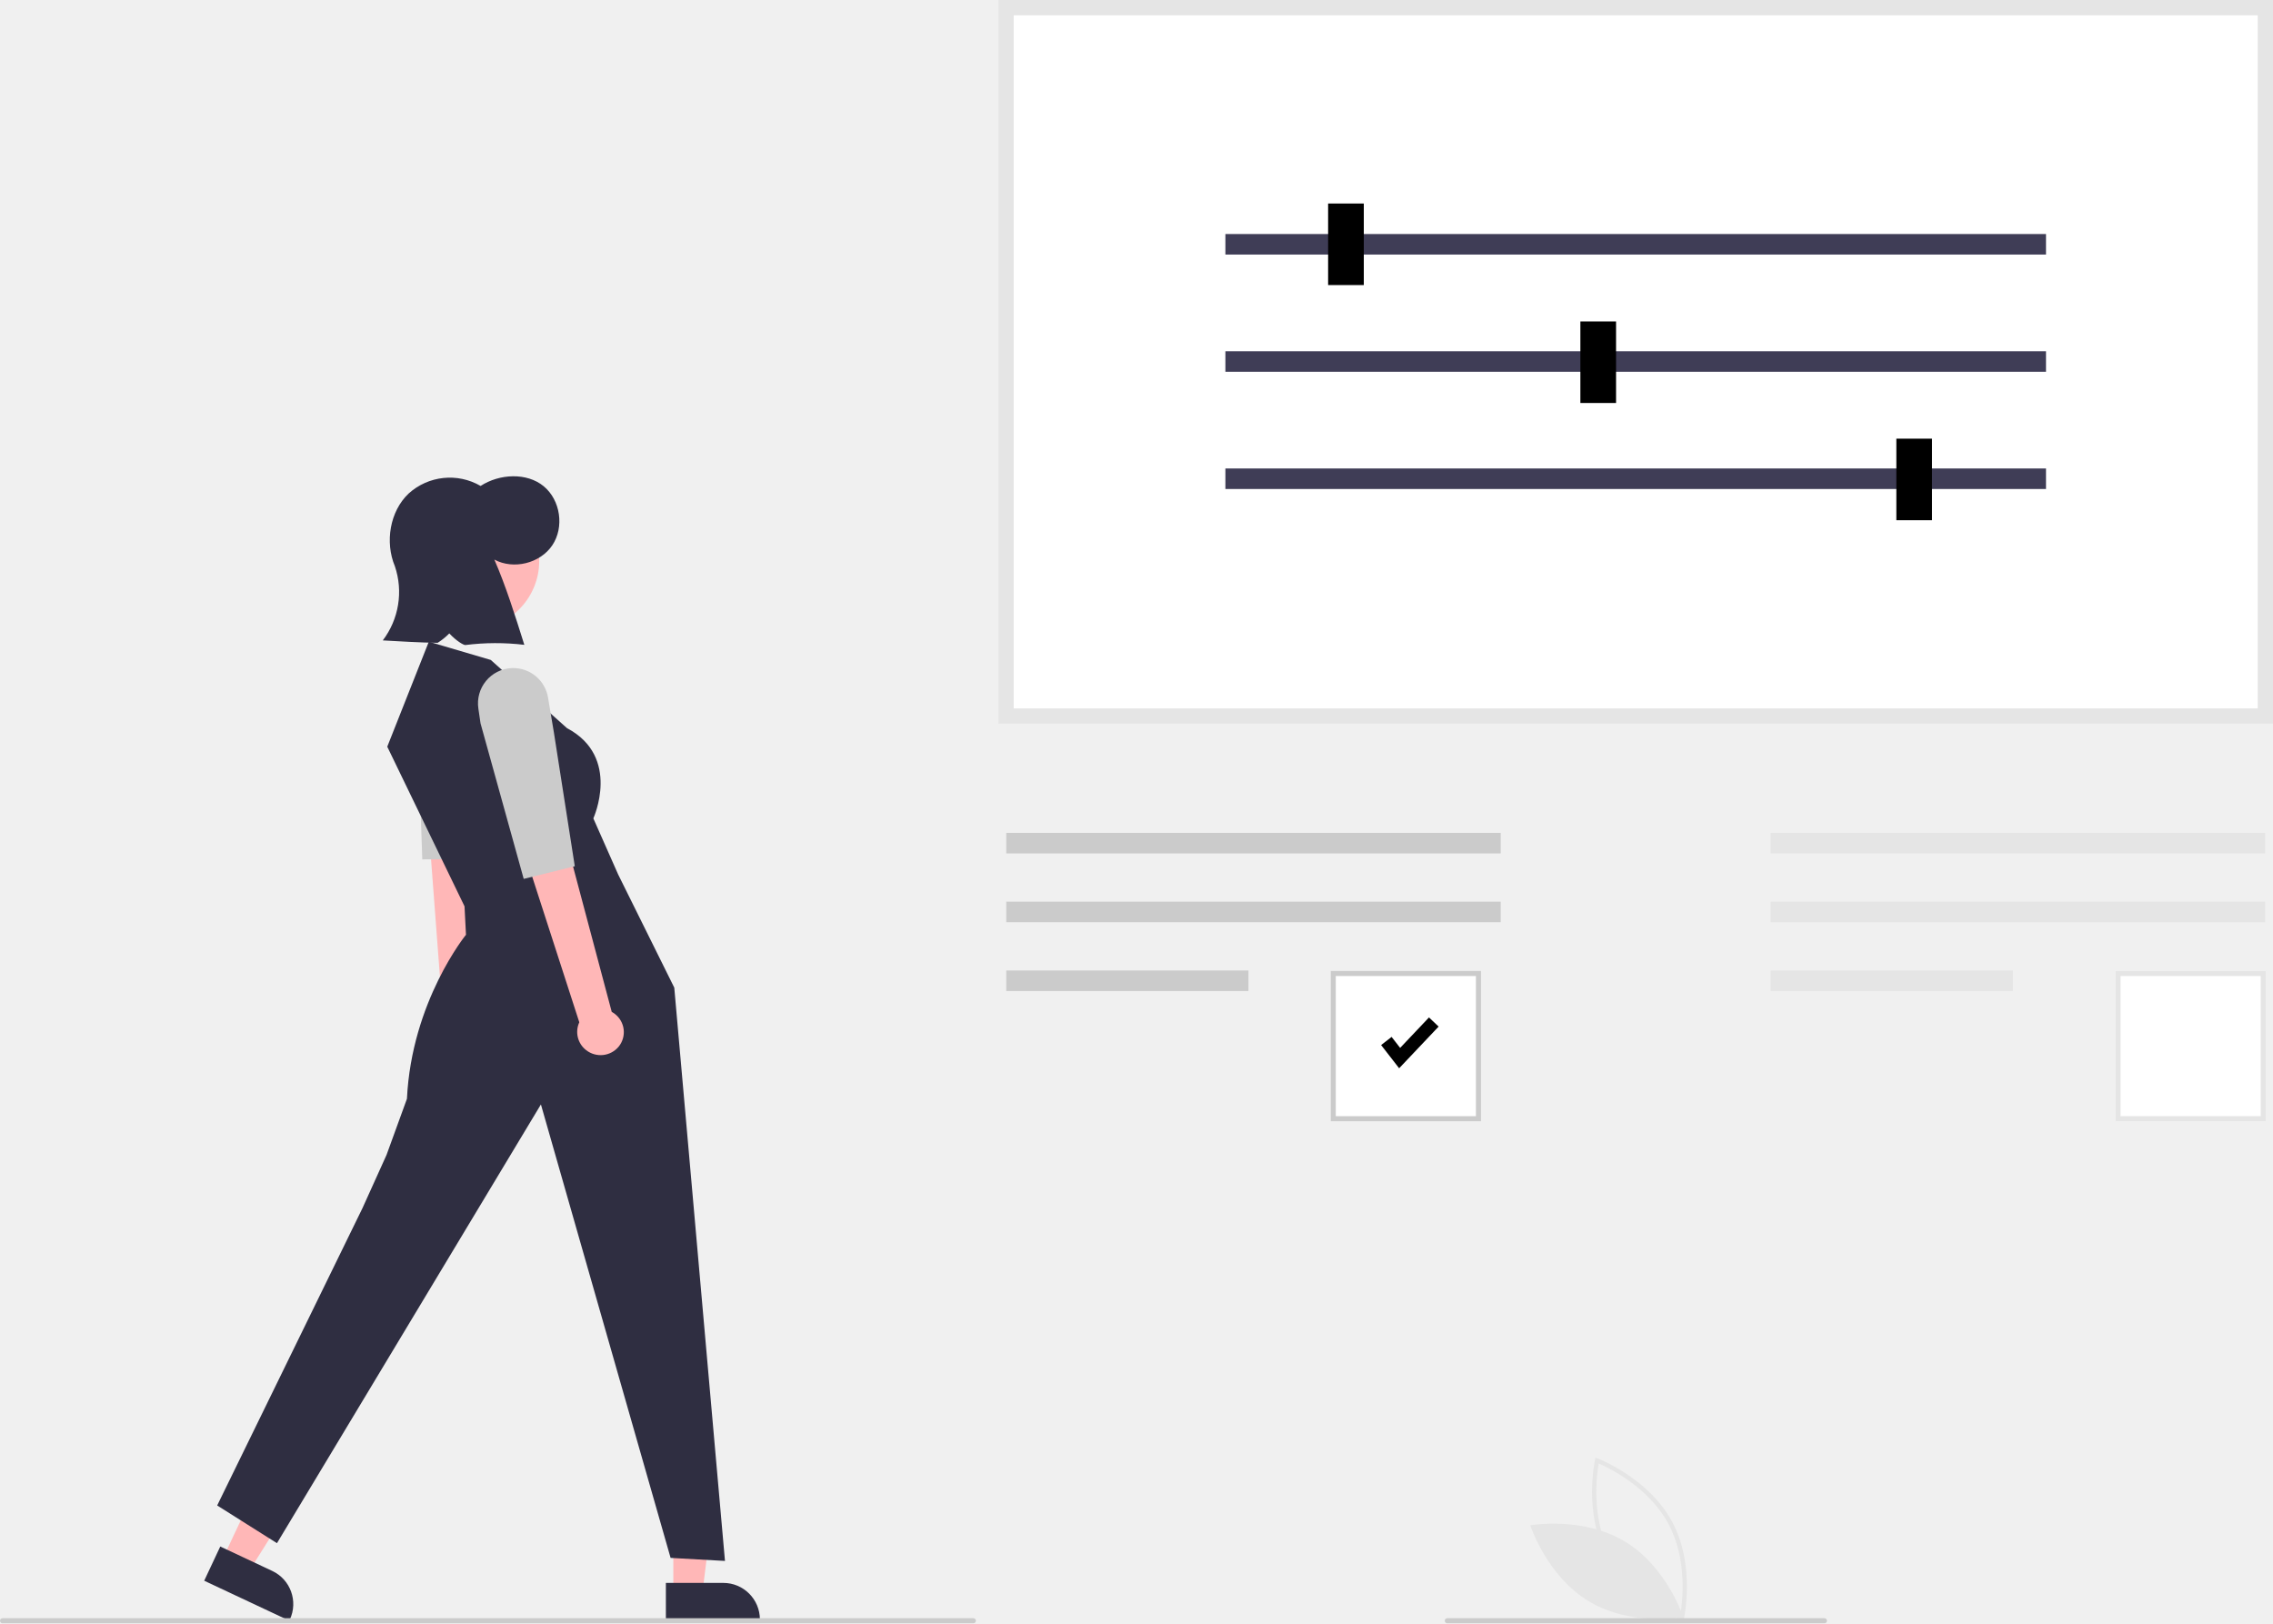
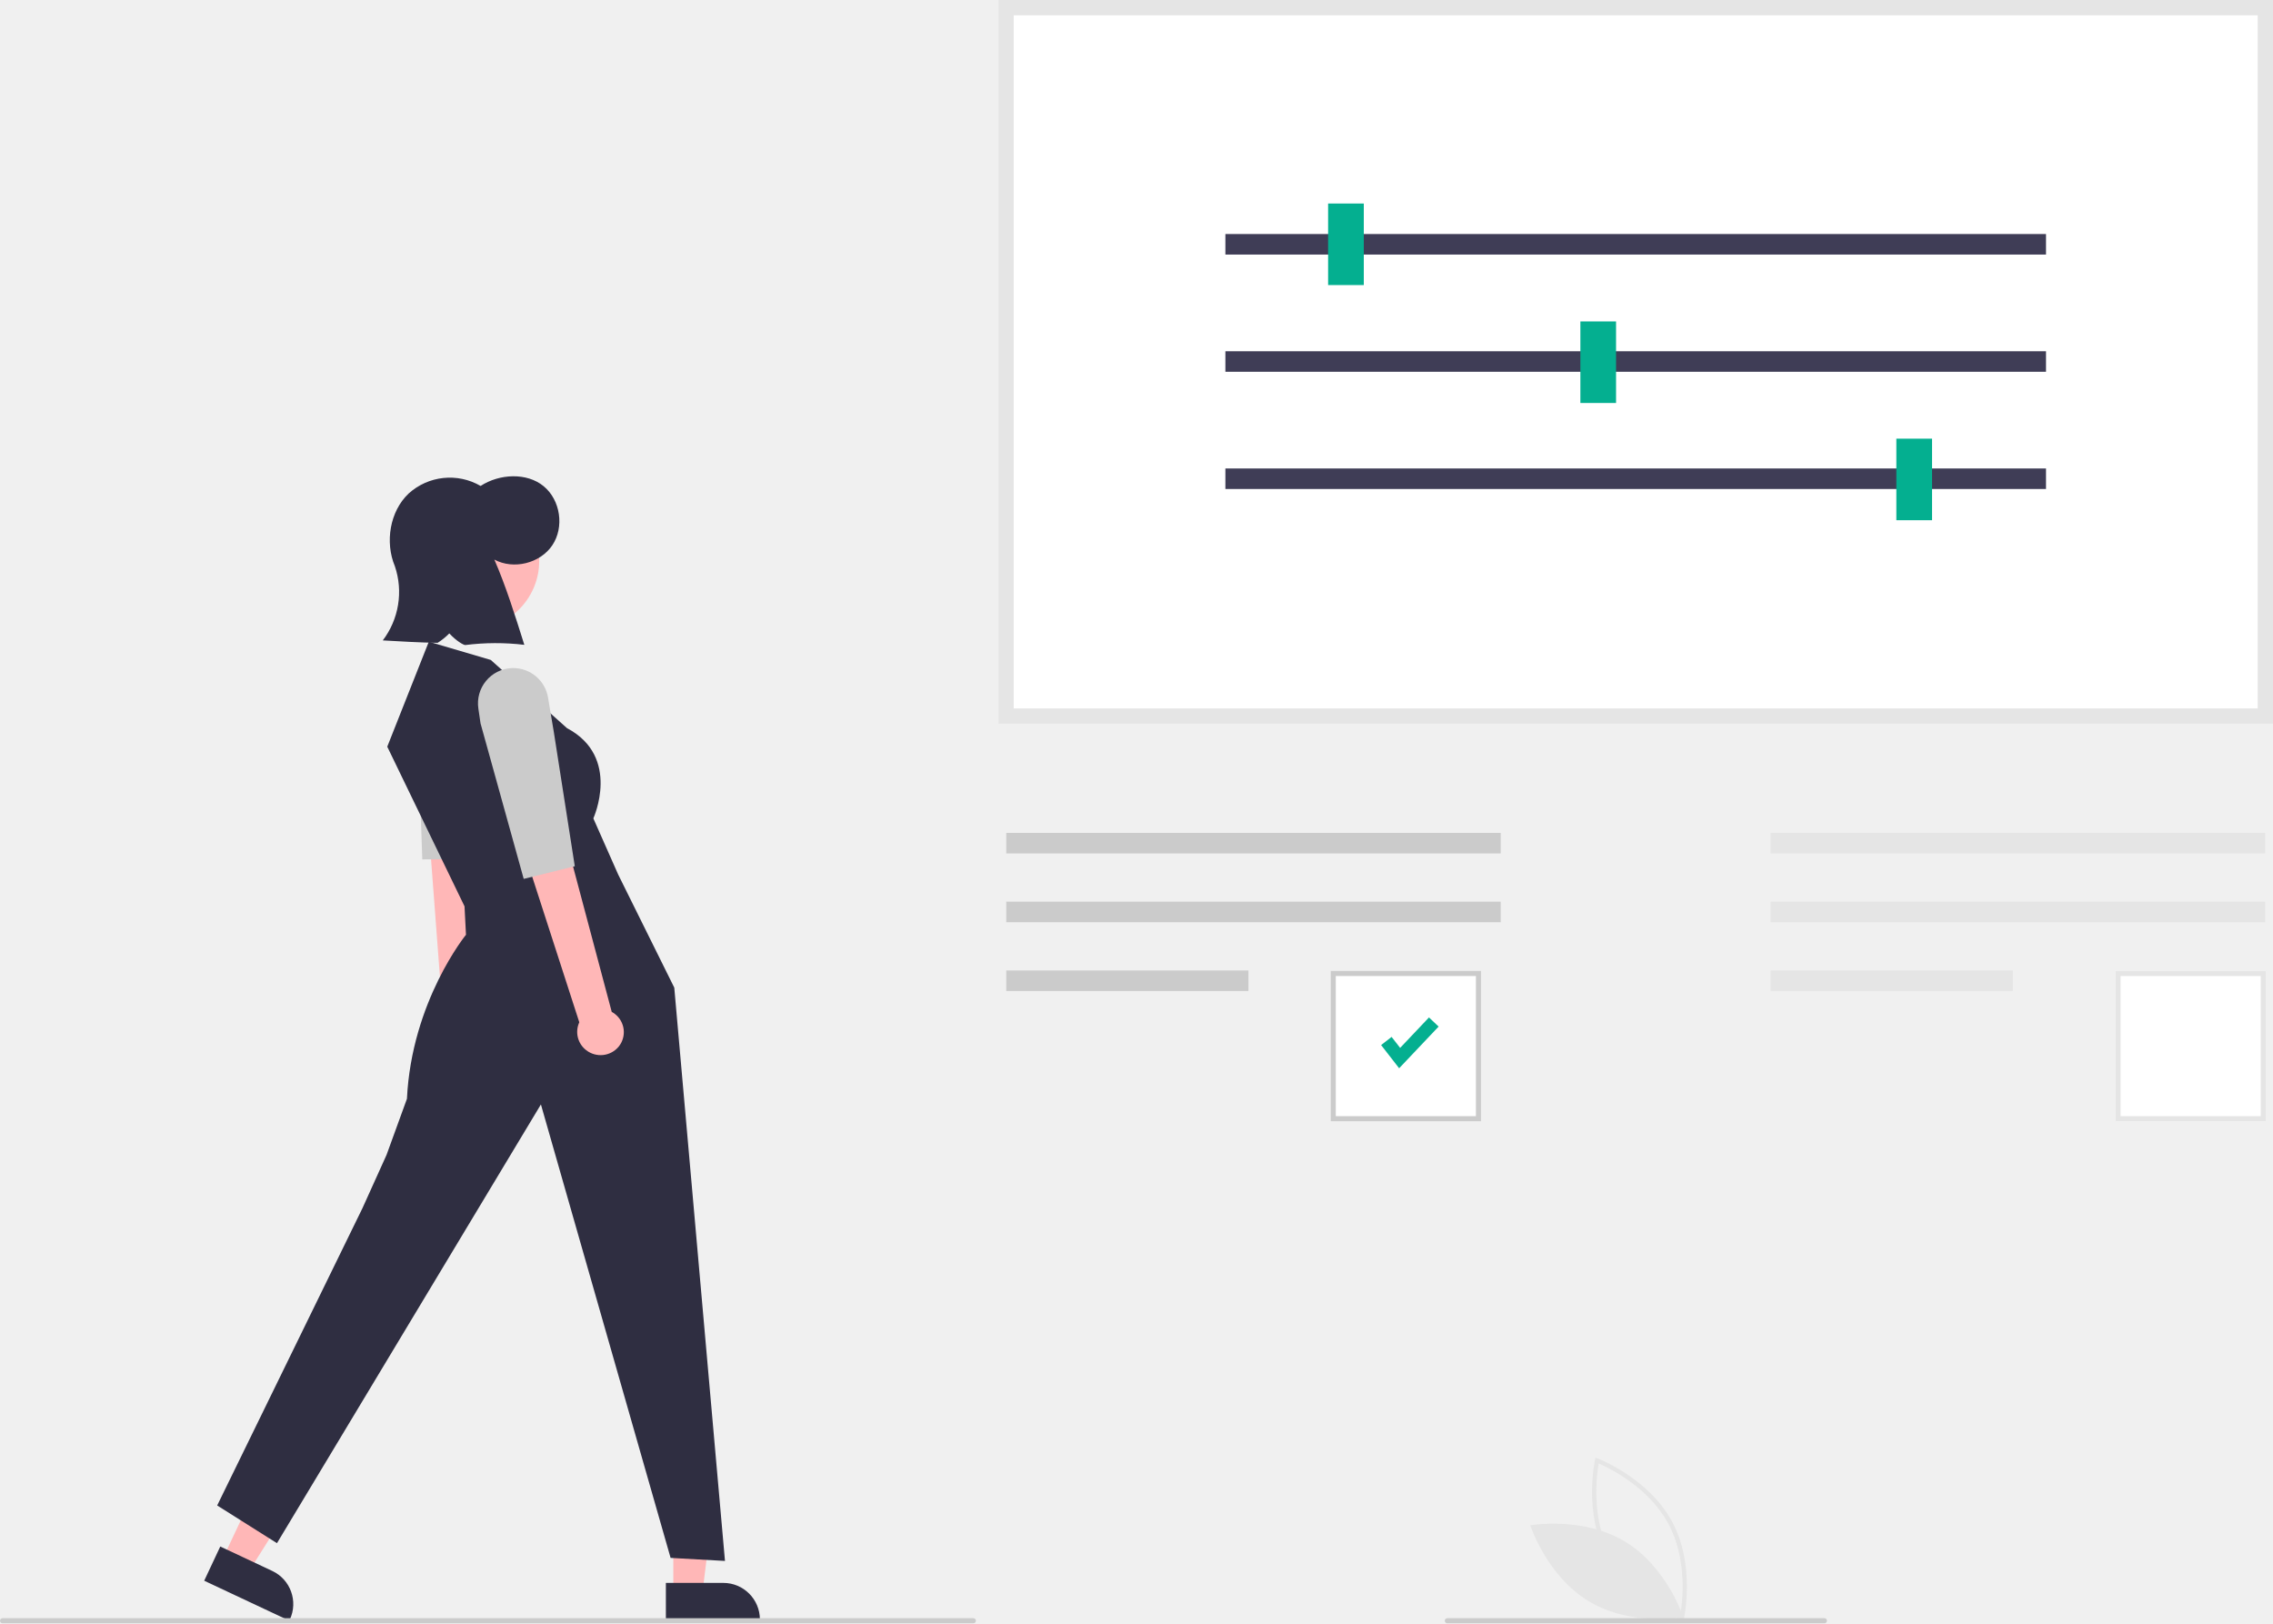
<svg xmlns="http://www.w3.org/2000/svg" id="bfbaf7a0-974e-4549-a5a8-91cbda3f7252" data-name="Layer 1" width="892.043" height="637" viewBox="0 0 892.043 637">
  <path d="M814.649,767.493l-.901-.338c-.198-.075-19.915-7.629-29.151-24.757-9.236-17.129-4.714-37.753-4.667-37.959l.213-.939.901.338c.198.075,19.914,7.629,29.151,24.757,9.236,17.129,4.714,37.753,4.667,37.959Zm-28.573-25.892c7.809,14.482,23.389,21.906,27.337,23.601.751-4.231,3.104-21.341-4.697-35.809-7.801-14.467-23.388-21.902-27.337-23.601C780.627,710.025,778.274,727.133,786.076,741.601Z" transform="translate(-153.9783 -131.5)" fill="#e5e5e5" />
  <path d="M791.655,736.39c16.598,9.986,22.991,29.821,22.991,29.821s-20.519,3.644-37.117-6.342-22.991-29.821-22.991-29.821S775.057,726.404,791.655,736.39Z" transform="translate(-153.9783 -131.5)" fill="#e5e5e5" />
  <path d="M1046.022,415.5H545.8v-284h500.222Z" transform="translate(-153.9783 -131.5)" fill="#fff" />
  <path d="M1046.022,415.5H545.8v-284h500.222Zm-494.222-6h488.222v-272H551.8Z" transform="translate(-153.9783 -131.5)" fill="#e5e5e5" />
  <rect x="480.906" y="91.836" width="322.053" height="8.053" fill="#3f3d56" />
  <rect x="480.906" y="137.836" width="322.053" height="8.053" fill="#3f3d56" />
  <rect x="480.906" y="183.836" width="322.053" height="8.053" fill="#3f3d56" />
-   <rect x="521.224" y="79.862" width="14" height="32" fill="#000000" />
-   <rect x="620.224" y="126.138" width="14" height="32" fill="#000000" />
-   <rect x="744.224" y="172.138" width="14" height="32" fill="#000000" />
+   <rect x="521.224" y="79.862" width="14" height="32" fill="#04AF90" />
+   <rect x="620.224" y="126.138" width="14" height="32" fill="#04AF90" />
+   <rect x="744.224" y="172.138" width="14" height="32" fill="#04AF90" />
  <rect x="394.906" y="326.836" width="194.053" height="8.053" fill="#cbcbcb" />
  <rect x="394.906" y="353.836" width="194.053" height="8.053" fill="#cbcbcb" />
  <rect x="394.906" y="380.836" width="95.053" height="8.053" fill="#cbcbcb" />
  <path d="M735.203,571.5h-59v-59h59Z" transform="translate(-153.9783 -131.5)" fill="#fff" />
  <path d="M735.203,571.5h-59v-59h59Zm-57-2h55v-55h-55Z" transform="translate(-153.9783 -131.5)" fill="#cbcbcb" />
  <path d="M1043.203,571.5h-59v-59h59Z" transform="translate(-153.9783 -131.5)" fill="#fff" />
  <path d="M1043.203,571.5h-59v-59h59Zm-57-2h55v-55h-55Z" transform="translate(-153.9783 -131.5)" fill="#e5e5e5" />
-   <path id="bc2b8cae-94aa-4e1c-8c4f-fe8a4409e542" data-name="Path 202" d="M703.076,550.695l-7.075-9.1,4.114-3.2,3.35,4.307,11.318-11.946,3.785,3.585Z" transform="translate(-153.9783 -131.5)" fill="#000000" />
+   <path id="bc2b8cae-94aa-4e1c-8c4f-fe8a4409e542" data-name="Path 202" d="M703.076,550.695l-7.075-9.1,4.114-3.2,3.35,4.307,11.318-11.946,3.785,3.585Z" transform="translate(-153.9783 -131.5)" fill="#04AF90" />
  <rect x="694.906" y="326.836" width="194.053" height="8.053" fill="#e5e5e5" />
  <rect x="694.906" y="353.836" width="194.053" height="8.053" fill="#e5e5e5" />
  <rect x="694.906" y="380.836" width="95.053" height="8.053" fill="#e5e5e5" />
  <path d="M340.528,541.419a9.024,9.024,0,0,0,1.5-12.747,9.278,9.278,0,0,0-1.026-1.09l-2.689-118.369-19.407,3.465,8.766,115.878a9.041,9.041,0,0,0,.02,11.233A9.203,9.203,0,0,0,340.528,541.419Z" transform="translate(-153.9783 -131.5)" fill="#ffb7b7" />
  <path d="M335.17,387.367c-.235-.057-.472-.107-.712-.153A13.842,13.842,0,0,0,318.122,399.549l-.54,5.867,2.12,63.317,20.652-.114,4.37-52.938.988-13.88A13.838,13.838,0,0,0,335.17,387.367Z" transform="translate(-153.9783 -131.5)" fill="#cbcbcb" />
  <polygon points="264.245 624.885 275.689 624.884 281.132 580.747 264.243 580.747 264.245 624.885" fill="#ffb7b7" />
  <path d="M415.305,752.649l22.536-.001h.001a14.362,14.362,0,0,1,14.361,14.361v.467l-36.897.001Z" transform="translate(-153.9783 -131.5)" fill="#2f2e41" />
  <polygon points="87.497 611.492 97.854 616.357 121.547 578.721 106.26 571.542 87.497 611.492" fill="#ffb7b7" />
  <path d="M240.421,738.37l20.398,9.58.001 0a14.362,14.362,0,0,1,6.893,19.104l-.198.422L234.118,751.792Z" transform="translate(-153.9783 -131.5)" fill="#2f2e41" />
  <circle cx="338.855" cy="351.651" r="26.735" transform="translate(-286.2158 348.8084) rotate(-61.33683)" fill="#ffb8b8" />
  <path d="M346.581,390.468l-24.314-7.151-16.305,41.191,30.321,62.645.572,11.156s-21.331,26.136-23.17,64.361L305.676,584.697l-9.44,20.882-57.023,116.682,23.461,14.798L366.262,564.893l50.892,177.941,21.343,1.195-19.9-224.974-22.017-44.395-9.745-22.017s11.053-24.116-10.345-35.416Z" transform="translate(-153.9783 -131.5)" fill="#2f2e41" />
  <path d="M367.343,322.299c-6.61-5.442-17.34-4.924-24.751-.111a24.071,24.071,0,0,0-28.263,2.995c-7.388,7.007-9.321,19.103-5.38,28.519a31.43,31.43,0,0,1-4.744,29.099c7.166.418,14.332.836,21.515.957a25.675,25.675,0,0,0,4.587-3.7c2.857,3.076,5.734,4.656,6.308,4.561a94.976,94.976,0,0,1,23.137-.079c-3.646-11.595-7.293-23.19-11.767-33.455,7.534,4.069,17.964,1.497,22.742-5.608C375.506,338.371,373.954,327.741,367.343,322.299Z" transform="translate(-153.9783 -131.5)" fill="#2f2e41" />
  <path d="M396.846,542.133a9.024,9.024,0,0,0-1.539-12.742,9.281,9.281,0,0,0-1.254-.819l-30.448-114.418L345.557,422.086l35.768,110.568a9.041,9.041,0,0,0,2.661,10.913A9.203,9.203,0,0,0,396.846,542.133Z" transform="translate(-153.9783 -131.5)" fill="#ffb7b7" />
  <path d="M355.413,393.66c-.242,0-.484.006-.728.019A13.842,13.842,0,0,0,341.708,409.51l.854,5.83,16.949,61.043,20.046-4.967-8.2-52.481-2.303-13.723A13.838,13.838,0,0,0,355.413,393.66Z" transform="translate(-153.9783 -131.5)" fill="#cbcbcb" />
  <path d="M535.978,768.5h-381a1,1,0,0,1,0-2h381a1,1,0,1,1,0,2Z" transform="translate(-153.9783 -131.5)" fill="#cbcbcb" />
  <path d="M869.978,768.5h-148a1,1,0,0,1,0-2h148a1,1,0,1,1,0,2Z" transform="translate(-153.9783 -131.5)" fill="#cbcbcb" />
</svg>
